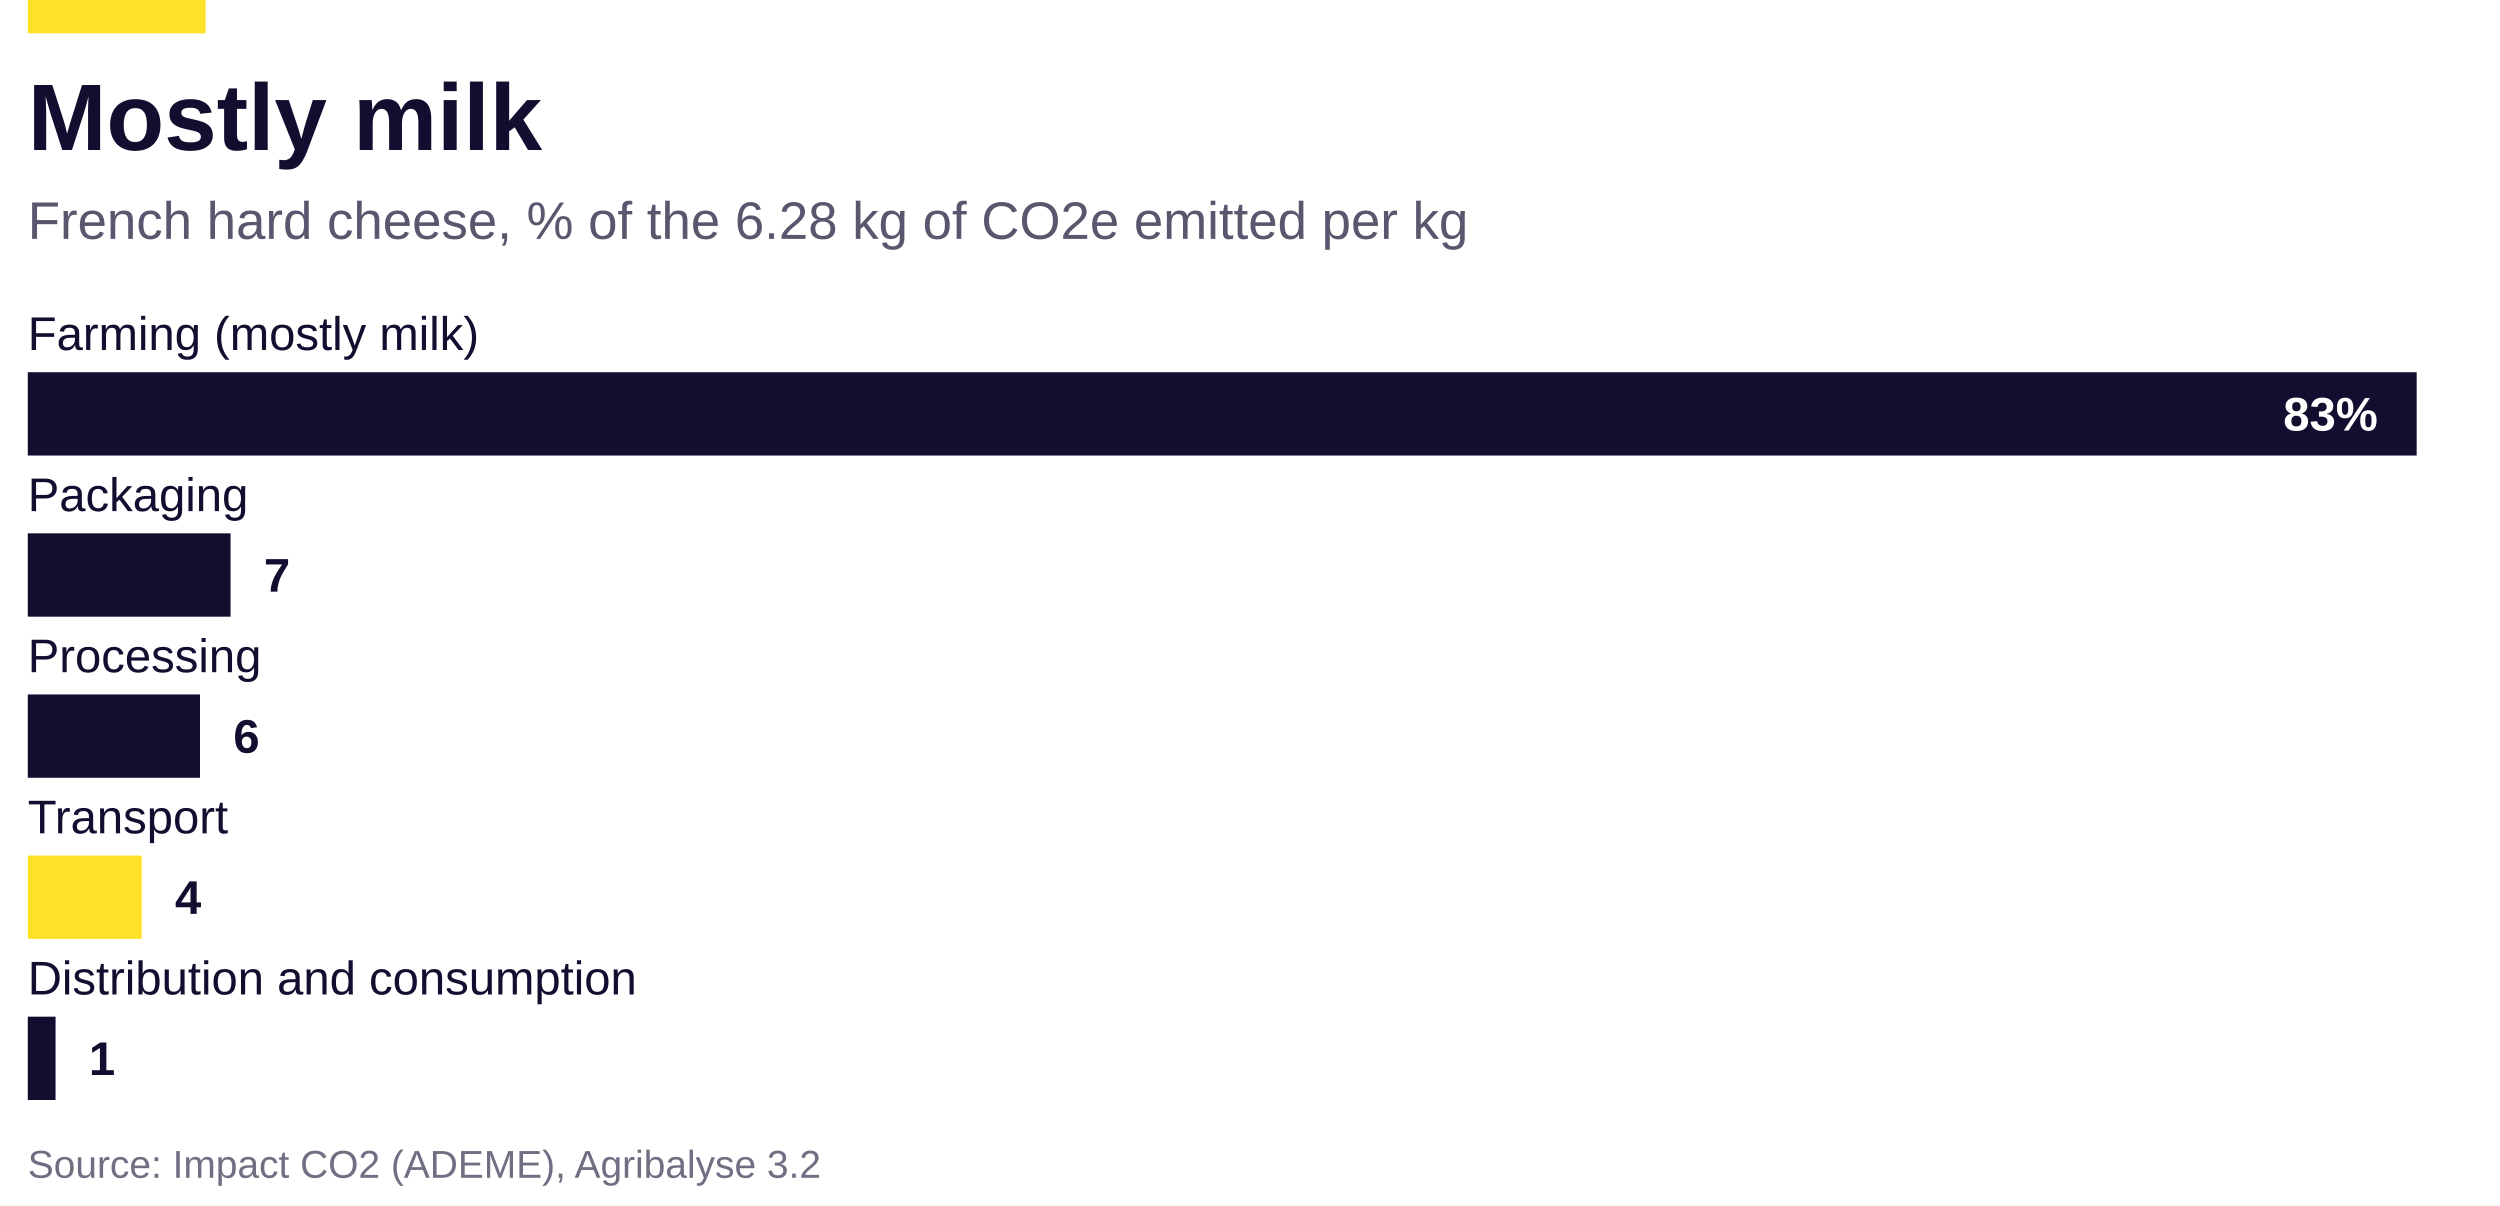
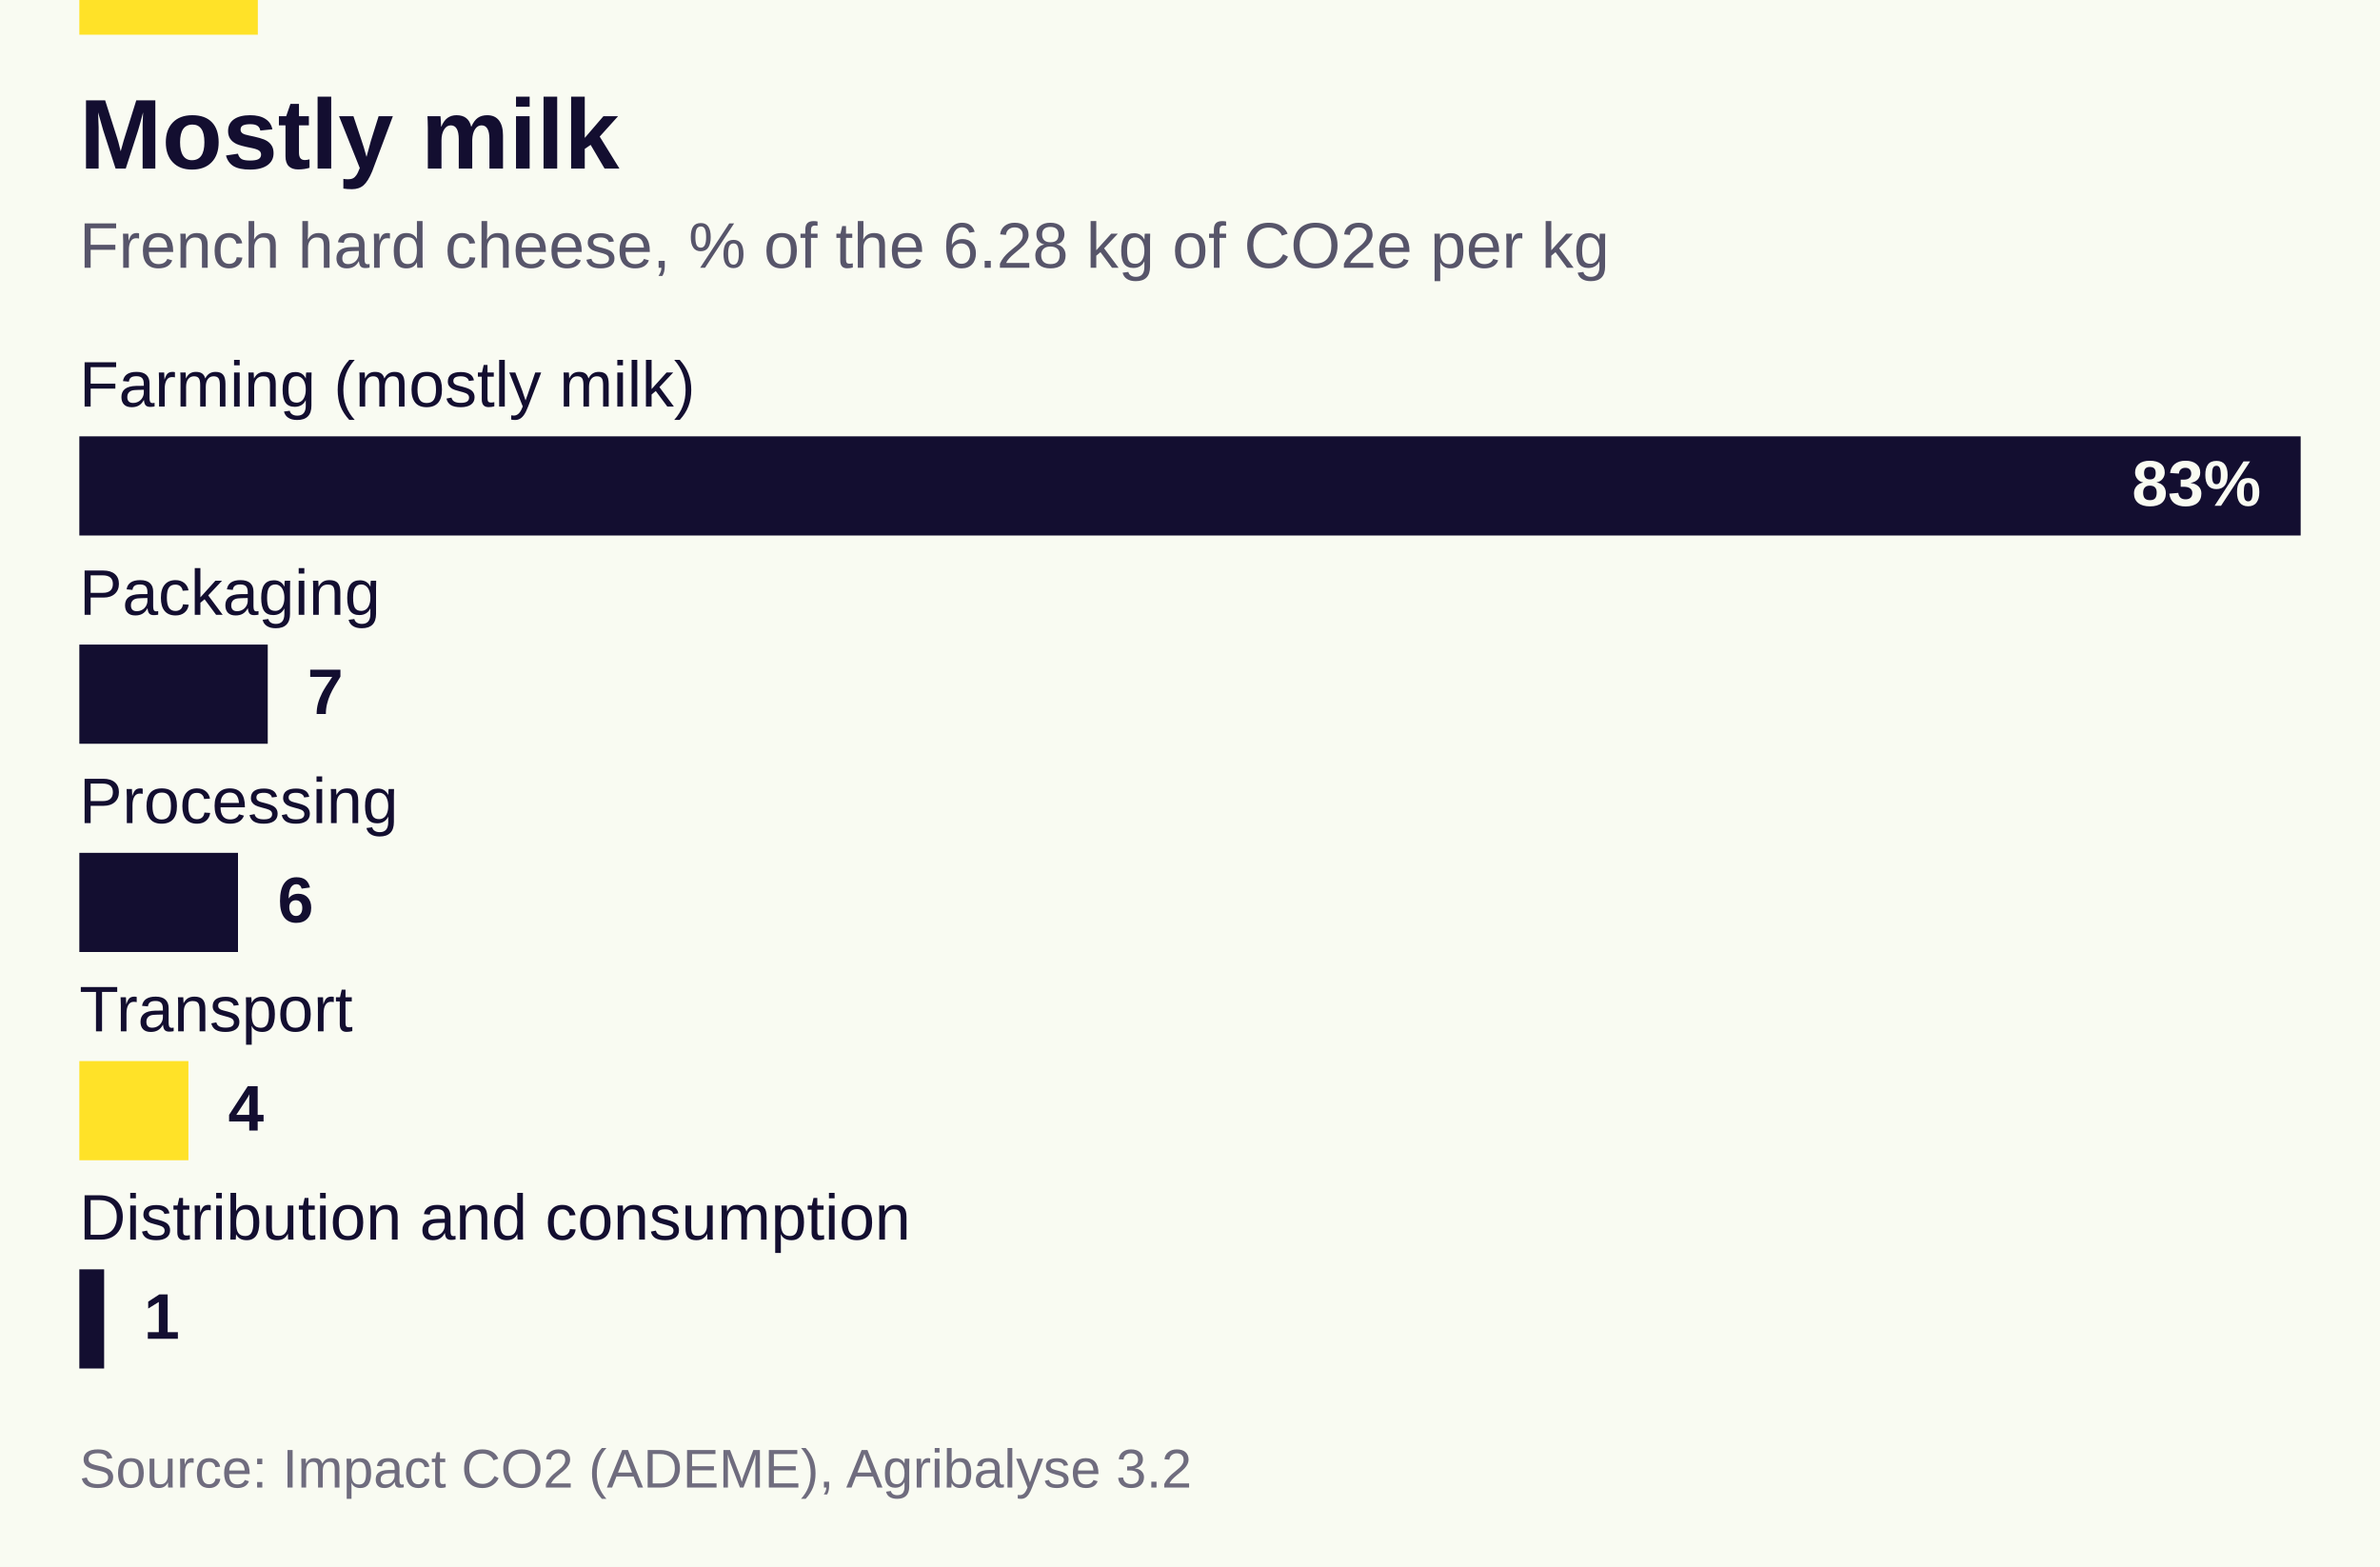
- <svg xmlns="http://www.w3.org/2000/svg" viewBox="0 0 900 434" width="900" height="434" role="img" font-family="'Helvetica Neue', Arial, sans-serif">
-   <rect width="900" height="434" fill="#ffffff" />
-   <rect x="10" y="0" width="64" height="12" fill="#ffe228" />
-   <text x="10" y="54" font-size="34" font-weight="700" fill="#130e30">Mostly milk</text>
-   <text x="10" y="86" font-size="19" fill="#130e30" opacity="0.7">French hard cheese, % of the 6.28 kg of CO2e emitted per kg</text>
-   <text x="10" y="126" font-size="17" fill="#130e30">Farming (mostly milk)</text>
-   <rect x="10" y="134" width="860" height="30" fill="#130e30" />
-   <text x="856" y="155" font-size="17" font-weight="700" fill="#ffffff" text-anchor="end">83%</text>
-   <text x="10" y="184" font-size="17" fill="#130e30">Packaging</text>
-   <rect x="10" y="192" width="73" height="30" fill="#130e30" />
-   <text x="95" y="213" font-size="17" font-weight="700" fill="#130e30">7</text>
-   <text x="10" y="242" font-size="17" fill="#130e30">Processing</text>
-   <rect x="10" y="250" width="62" height="30" fill="#130e30" />
-   <text x="84" y="271" font-size="17" font-weight="700" fill="#130e30">6</text>
-   <text x="10" y="300" font-size="17" fill="#130e30">Transport</text>
-   <rect x="10" y="308" width="41" height="30" fill="#ffe228" />
-   <text x="63" y="329" font-size="17" font-weight="700" fill="#130e30">4</text>
-   <text x="10" y="358" font-size="17" fill="#130e30">Distribution and consumption</text>
-   <rect x="10" y="366" width="10" height="30" fill="#130e30" />
-   <text x="32" y="387" font-size="17" font-weight="700" fill="#130e30">1</text>
-   <text x="10" y="424" font-size="14" fill="#130e30" opacity="0.6">Source: Impact CO2 (ADEME), Agribalyse 3.2</text>
+ <svg xmlns="http://www.w3.org/2000/svg" viewBox="0 0 480 316" width="480" height="316" role="img" font-family="'Helvetica Neue', Arial, sans-serif">
+   <rect width="480" height="316" fill="#f9fbf2" />
+   <rect x="16" y="0" width="36" height="7" fill="#ffe228" />
+   <text x="16" y="34" font-size="20" font-weight="700" fill="#130e30">Mostly milk</text>
+   <text x="16" y="54" font-size="13" fill="#130e30" opacity="0.7">French hard cheese, % of the 6.28 kg of CO2e per kg</text>
+   <text x="16" y="82" font-size="13" fill="#130e30">Farming (mostly milk)</text>
+   <rect x="16" y="88" width="448" height="20" fill="#130e30" />
+   <text x="456" y="102" font-size="13" font-weight="700" fill="#f9fbf2" text-anchor="end">83%</text>
+   <text x="16" y="124" font-size="13" fill="#130e30">Packaging</text>
+   <rect x="16" y="130" width="38" height="20" fill="#130e30" />
+   <text x="62" y="144" font-size="13" font-weight="700" fill="#130e30">7</text>
+   <text x="16" y="166" font-size="13" fill="#130e30">Processing</text>
+   <rect x="16" y="172" width="32" height="20" fill="#130e30" />
+   <text x="56" y="186" font-size="13" font-weight="700" fill="#130e30">6</text>
+   <text x="16" y="208" font-size="13" fill="#130e30">Transport</text>
+   <rect x="16" y="214" width="22" height="20" fill="#ffe228" />
+   <text x="46" y="228" font-size="13" font-weight="700" fill="#130e30">4</text>
+   <text x="16" y="250" font-size="13" fill="#130e30">Distribution and consumption</text>
+   <rect x="16" y="256" width="5" height="20" fill="#130e30" />
+   <text x="29" y="270" font-size="13" font-weight="700" fill="#130e30">1</text>
+   <text x="16" y="300" font-size="11" fill="#130e30" opacity="0.6">Source: Impact CO2 (ADEME), Agribalyse 3.2</text>
</svg>
